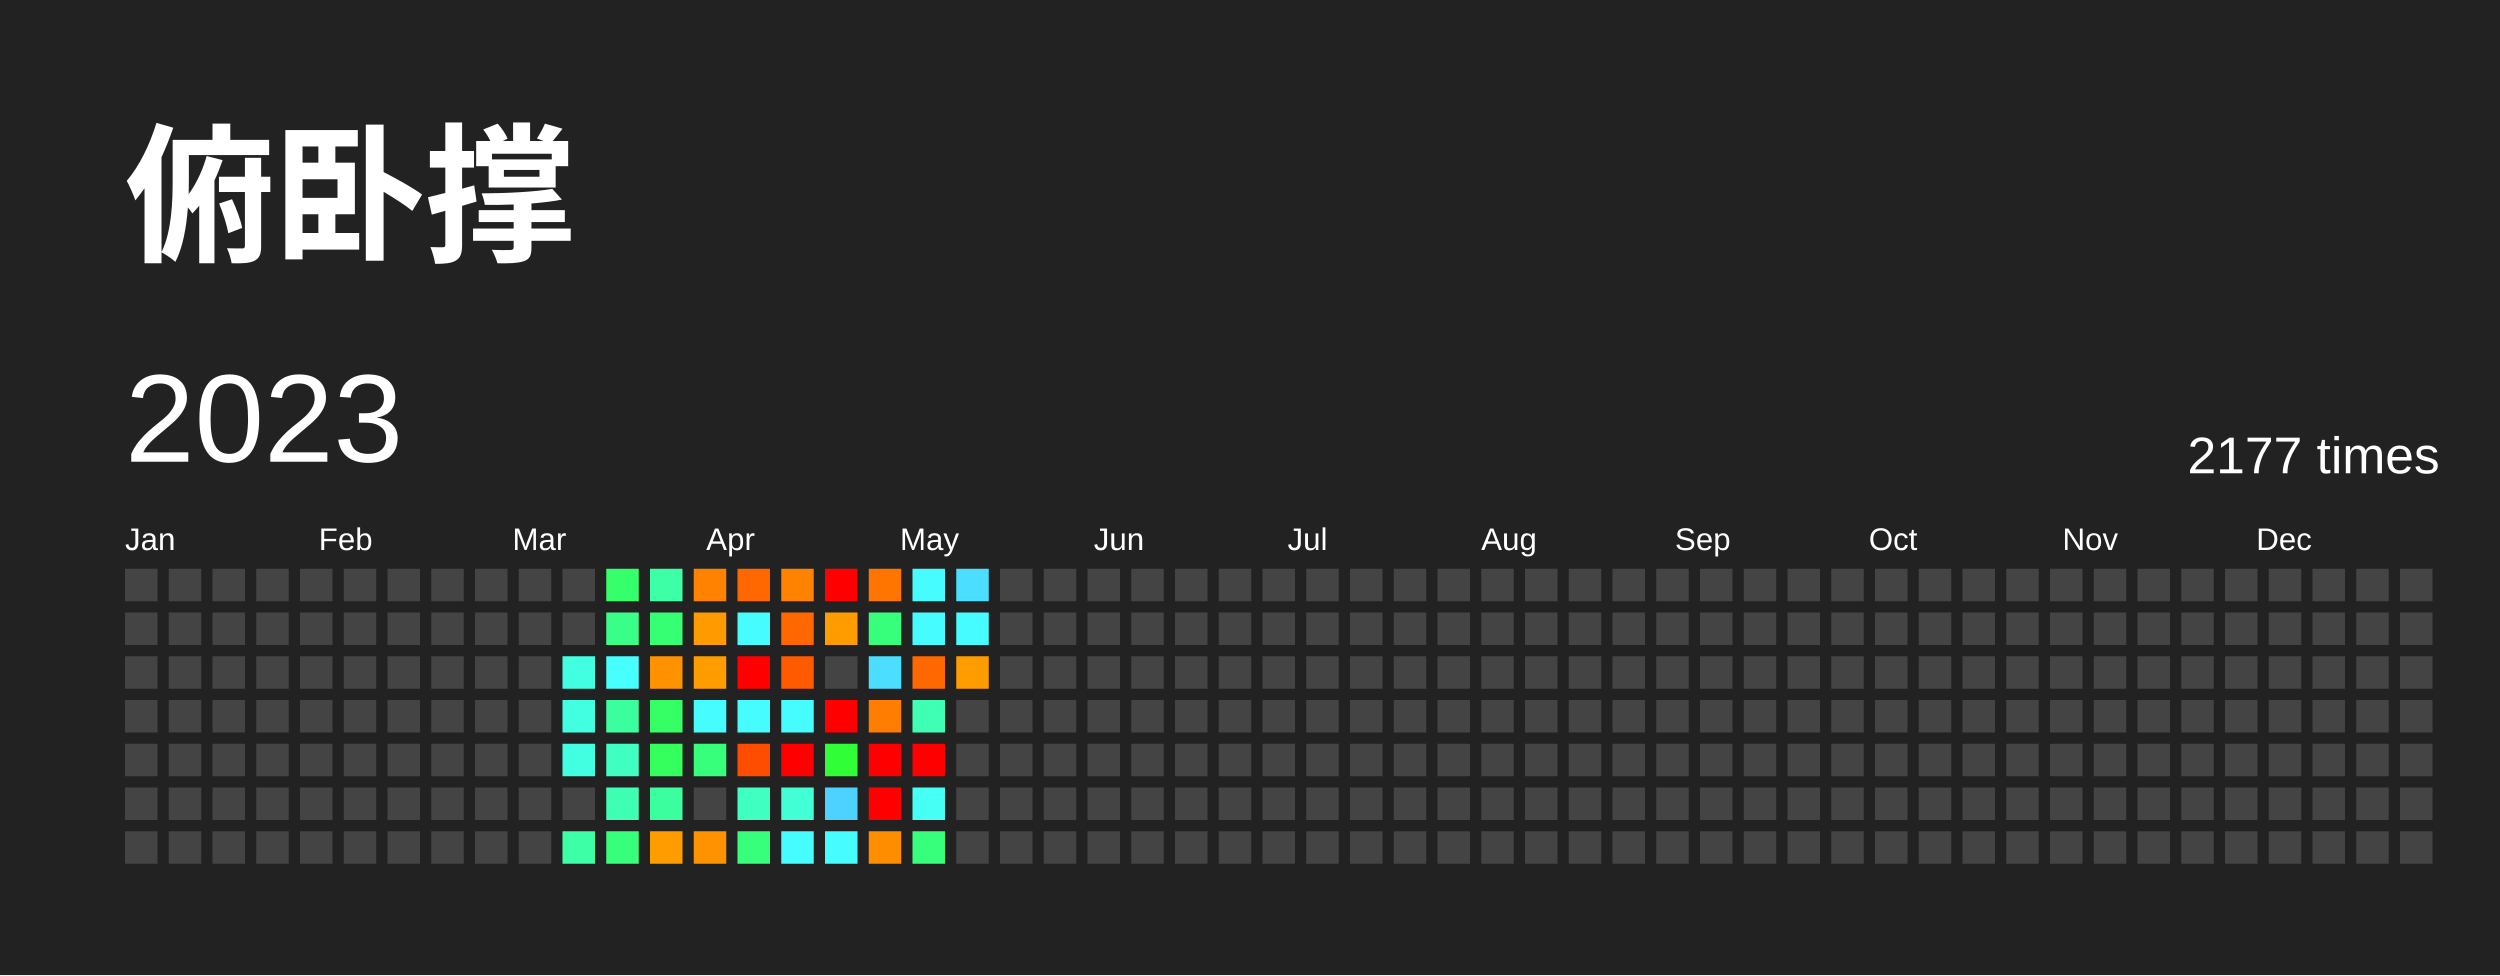
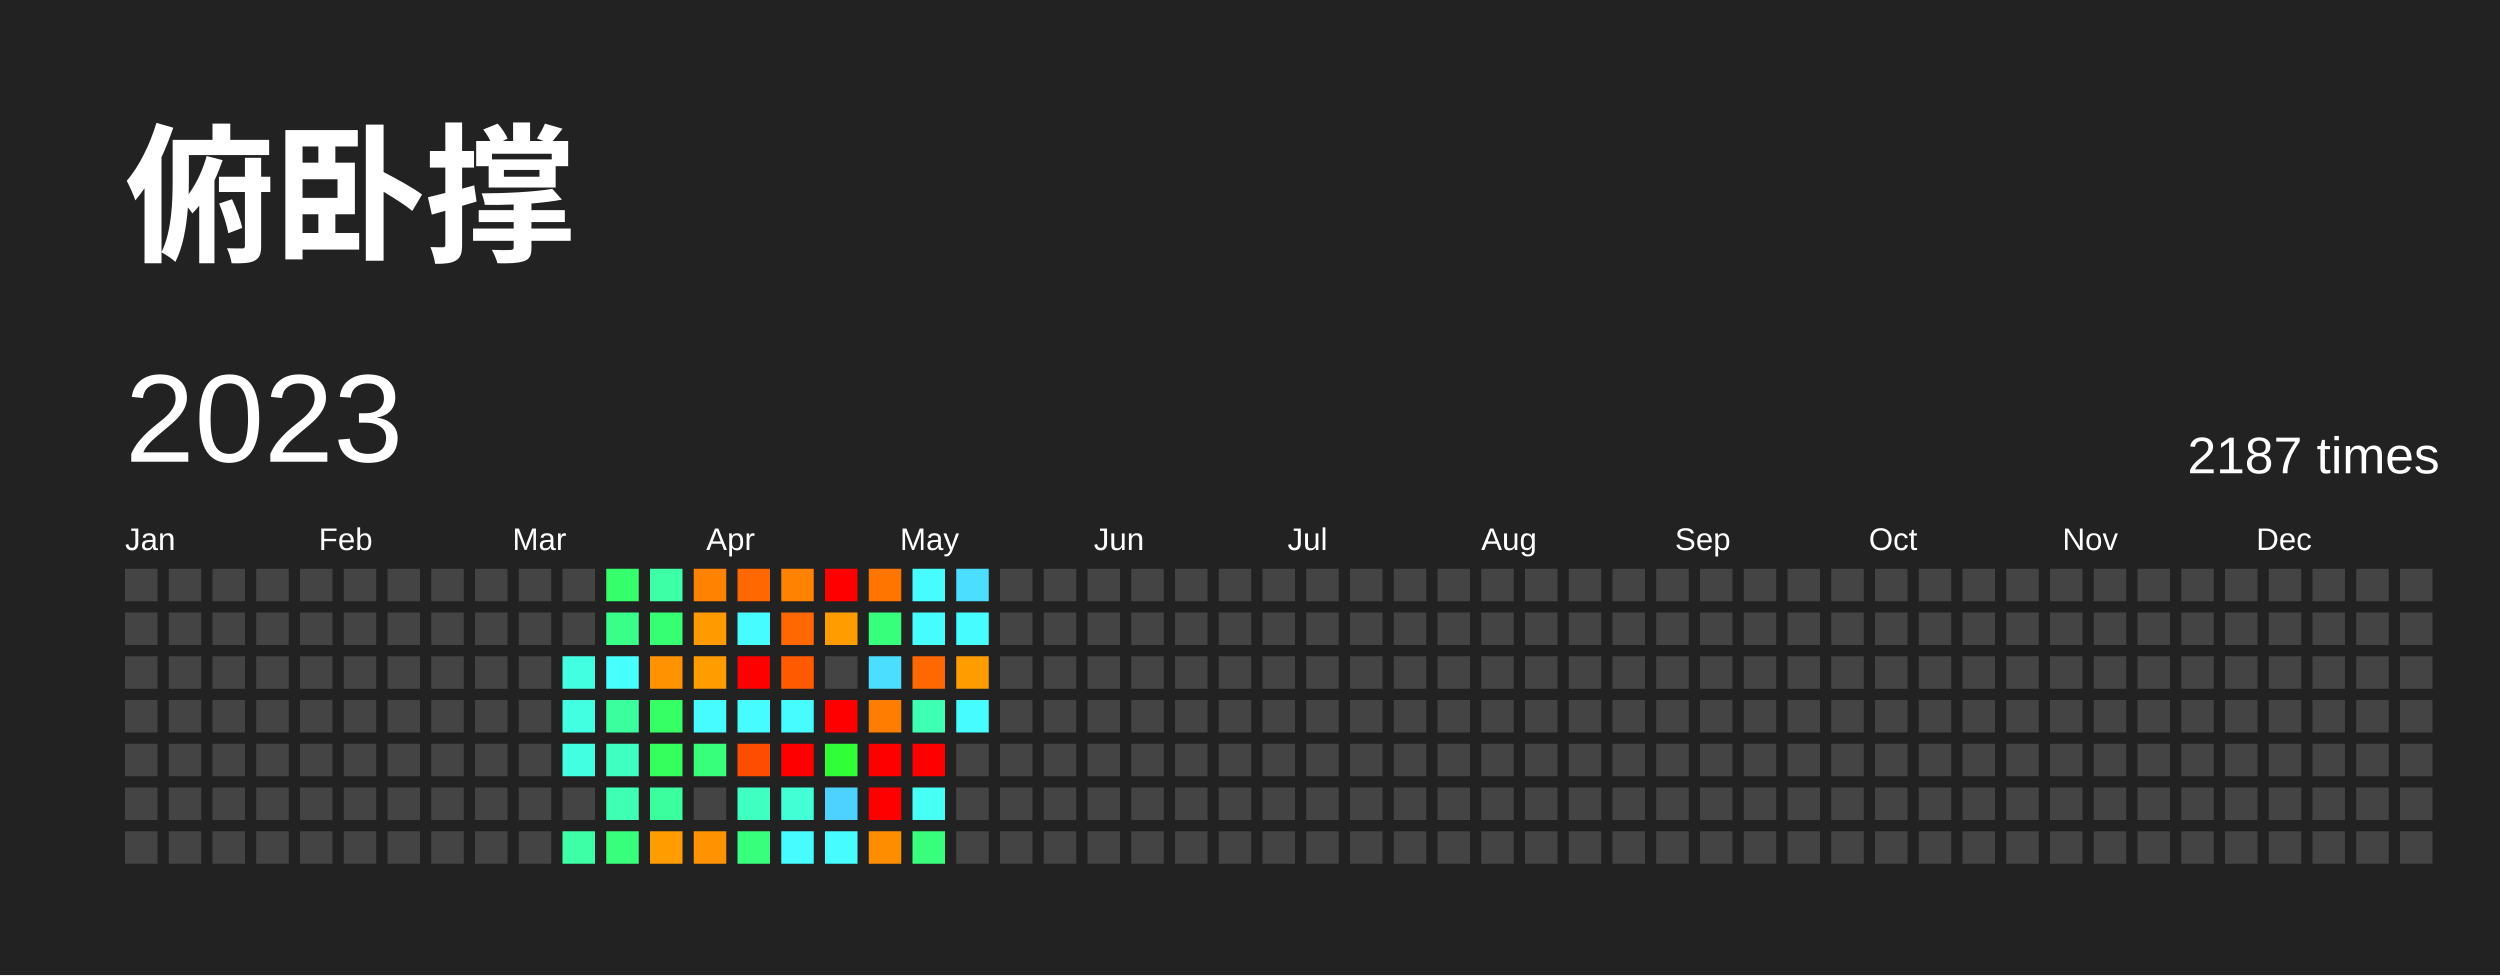
<svg xmlns="http://www.w3.org/2000/svg" baseProfile="full" height="78mm" version="1.1" viewBox="0,0,200,78" width="200mm">
  <defs />
  <rect fill="#222222" height="78" width="200" x="0" y="0" />
  <text fill="#FFFFFF" style="font-size:12px; font-family:Arial; font-weight:bold;" x="10" y="20">俯卧撑</text>
  <text dominant-baseline="hanging" fill="#FFFFFF" style="font-size:10.0px; font-family:Arial;" x="10" y="30">2023</text>
-   <text dominant-baseline="hanging" fill="#FFFFFF" style="font-size:4.125px; font-family:Arial;" x="175" y="35">2177 times</text>
+   <text dominant-baseline="hanging" fill="#FFFFFF" style="font-size:4.125px; font-family:Arial;" x="175" y="35">2187 times</text>
  <text fill="#FFFFFF" style="font-size:2.5px; font-family:Arial" x="10.0" y="44">Jan</text>
  <text fill="#FFFFFF" style="font-size:2.5px; font-family:Arial" x="25.5" y="44">Feb</text>
  <text fill="#FFFFFF" style="font-size:2.5px; font-family:Arial" x="41.0" y="44">Mar</text>
  <text fill="#FFFFFF" style="font-size:2.5px; font-family:Arial" x="56.5" y="44">Apr</text>
  <text fill="#FFFFFF" style="font-size:2.5px; font-family:Arial" x="72.0" y="44">May</text>
  <text fill="#FFFFFF" style="font-size:2.5px; font-family:Arial" x="87.5" y="44">Jun</text>
  <text fill="#FFFFFF" style="font-size:2.5px; font-family:Arial" x="103.0" y="44">Jul</text>
  <text fill="#FFFFFF" style="font-size:2.5px; font-family:Arial" x="118.5" y="44">Aug</text>
  <text fill="#FFFFFF" style="font-size:2.5px; font-family:Arial" x="134.0" y="44">Sep</text>
  <text fill="#FFFFFF" style="font-size:2.5px; font-family:Arial" x="149.5" y="44">Oct</text>
  <text fill="#FFFFFF" style="font-size:2.5px; font-family:Arial" x="165.0" y="44">Nov</text>
  <text fill="#FFFFFF" style="font-size:2.5px; font-family:Arial" x="180.5" y="44">Dec</text>
  <rect fill="#444444" height="2.6" width="2.6" x="10.0" y="45.5" />
  <rect fill="#444444" height="2.6" width="2.6" x="10.0" y="49.0" />
  <rect fill="#444444" height="2.6" width="2.6" x="10.0" y="52.5" />
  <rect fill="#444444" height="2.6" width="2.6" x="10.0" y="56.0" />
  <rect fill="#444444" height="2.6" width="2.6" x="10.0" y="59.5" />
  <rect fill="#444444" height="2.6" width="2.6" x="10.0" y="63.0" />
  <rect fill="#444444" height="2.6" width="2.6" x="10.0" y="66.5" />
  <rect fill="#444444" height="2.6" width="2.6" x="13.5" y="45.5" />
  <rect fill="#444444" height="2.6" width="2.6" x="13.5" y="49.0" />
  <rect fill="#444444" height="2.6" width="2.6" x="13.5" y="52.5" />
  <rect fill="#444444" height="2.6" width="2.6" x="13.5" y="56.0" />
  <rect fill="#444444" height="2.6" width="2.6" x="13.5" y="59.5" />
  <rect fill="#444444" height="2.6" width="2.6" x="13.5" y="63.0" />
  <rect fill="#444444" height="2.6" width="2.6" x="13.5" y="66.5" />
  <rect fill="#444444" height="2.6" width="2.6" x="17.0" y="45.5" />
  <rect fill="#444444" height="2.6" width="2.6" x="17.0" y="49.0" />
  <rect fill="#444444" height="2.6" width="2.6" x="17.0" y="52.5" />
  <rect fill="#444444" height="2.6" width="2.6" x="17.0" y="56.0" />
  <rect fill="#444444" height="2.6" width="2.6" x="17.0" y="59.5" />
  <rect fill="#444444" height="2.6" width="2.6" x="17.0" y="63.0" />
  <rect fill="#444444" height="2.6" width="2.6" x="17.0" y="66.5" />
  <rect fill="#444444" height="2.6" width="2.6" x="20.5" y="45.5" />
  <rect fill="#444444" height="2.6" width="2.6" x="20.5" y="49.0" />
  <rect fill="#444444" height="2.6" width="2.6" x="20.5" y="52.5" />
  <rect fill="#444444" height="2.6" width="2.6" x="20.5" y="56.0" />
  <rect fill="#444444" height="2.6" width="2.6" x="20.5" y="59.5" />
  <rect fill="#444444" height="2.6" width="2.6" x="20.5" y="63.0" />
  <rect fill="#444444" height="2.6" width="2.6" x="20.5" y="66.5" />
  <rect fill="#444444" height="2.6" width="2.6" x="24.0" y="45.5" />
  <rect fill="#444444" height="2.6" width="2.6" x="24.0" y="49.0" />
  <rect fill="#444444" height="2.6" width="2.6" x="24.0" y="52.5" />
  <rect fill="#444444" height="2.6" width="2.6" x="24.0" y="56.0" />
  <rect fill="#444444" height="2.6" width="2.6" x="24.0" y="59.5" />
  <rect fill="#444444" height="2.6" width="2.6" x="24.0" y="63.0" />
  <rect fill="#444444" height="2.6" width="2.6" x="24.0" y="66.5" />
  <rect fill="#444444" height="2.6" width="2.6" x="27.5" y="45.5" />
  <rect fill="#444444" height="2.6" width="2.6" x="27.5" y="49.0" />
  <rect fill="#444444" height="2.6" width="2.6" x="27.5" y="52.5" />
  <rect fill="#444444" height="2.6" width="2.6" x="27.5" y="56.0" />
  <rect fill="#444444" height="2.6" width="2.6" x="27.5" y="59.5" />
  <rect fill="#444444" height="2.6" width="2.6" x="27.5" y="63.0" />
  <rect fill="#444444" height="2.6" width="2.6" x="27.5" y="66.5" />
  <rect fill="#444444" height="2.6" width="2.6" x="31.0" y="45.5" />
  <rect fill="#444444" height="2.6" width="2.6" x="31.0" y="49.0" />
  <rect fill="#444444" height="2.6" width="2.6" x="31.0" y="52.5" />
  <rect fill="#444444" height="2.6" width="2.6" x="31.0" y="56.0" />
  <rect fill="#444444" height="2.6" width="2.6" x="31.0" y="59.5" />
  <rect fill="#444444" height="2.6" width="2.6" x="31.0" y="63.0" />
  <rect fill="#444444" height="2.6" width="2.6" x="31.0" y="66.5" />
  <rect fill="#444444" height="2.6" width="2.6" x="34.5" y="45.5" />
  <rect fill="#444444" height="2.6" width="2.6" x="34.5" y="49.0" />
  <rect fill="#444444" height="2.6" width="2.6" x="34.5" y="52.5" />
  <rect fill="#444444" height="2.6" width="2.6" x="34.5" y="56.0" />
  <rect fill="#444444" height="2.6" width="2.6" x="34.5" y="59.5" />
  <rect fill="#444444" height="2.6" width="2.6" x="34.5" y="63.0" />
  <rect fill="#444444" height="2.6" width="2.6" x="34.5" y="66.5" />
  <rect fill="#444444" height="2.6" width="2.6" x="38.0" y="45.5" />
  <rect fill="#444444" height="2.6" width="2.6" x="38.0" y="49.0" />
  <rect fill="#444444" height="2.6" width="2.6" x="38.0" y="52.5" />
  <rect fill="#444444" height="2.6" width="2.6" x="38.0" y="56.0" />
  <rect fill="#444444" height="2.6" width="2.6" x="38.0" y="59.5" />
  <rect fill="#444444" height="2.6" width="2.6" x="38.0" y="63.0" />
  <rect fill="#444444" height="2.6" width="2.6" x="38.0" y="66.5" />
  <rect fill="#444444" height="2.6" width="2.6" x="41.5" y="45.5" />
  <rect fill="#444444" height="2.6" width="2.6" x="41.5" y="49.0" />
  <rect fill="#444444" height="2.6" width="2.6" x="41.5" y="52.5" />
  <rect fill="#444444" height="2.6" width="2.6" x="41.5" y="56.0" />
  <rect fill="#444444" height="2.6" width="2.6" x="41.5" y="59.5" />
  <rect fill="#444444" height="2.6" width="2.6" x="41.5" y="63.0" />
  <rect fill="#444444" height="2.6" width="2.6" x="41.5" y="66.5" />
  <rect fill="#444444" height="2.6" width="2.6" x="45.0" y="45.5" />
  <rect fill="#444444" height="2.6" width="2.6" x="45.0" y="49.0" />
  <rect fill="#43ffe2" height="2.6" width="2.6" x="45.0" y="52.5" />
  <rect fill="#43ffe2" height="2.6" width="2.6" x="45.0" y="56.0" />
  <rect fill="#43ffe2" height="2.6" width="2.6" x="45.0" y="59.5" />
  <rect fill="#444444" height="2.6" width="2.6" x="45.0" y="63.0" />
  <rect fill="#3cffa6" height="2.6" width="2.6" x="45.0" y="66.5" />
  <rect fill="#36ff6c" height="2.6" width="2.6" x="48.5" y="45.5" />
  <rect fill="#39ff89" height="2.6" width="2.6" x="48.5" y="49.0" />
  <rect fill="#47fffc" height="2.6" width="2.6" x="48.5" y="52.5" />
  <rect fill="#3bff9f" height="2.6" width="2.6" x="48.5" y="56.0" />
  <rect fill="#3fffc1" height="2.6" width="2.6" x="48.5" y="59.5" />
  <rect fill="#3effb3" height="2.6" width="2.6" x="48.5" y="63.0" />
  <rect fill="#37ff7b" height="2.6" width="2.6" x="48.5" y="66.5" />
  <rect fill="#3cffa6" height="2.6" width="2.6" x="52.0" y="45.5" />
  <rect fill="#37ff73" height="2.6" width="2.6" x="52.0" y="49.0" />
  <rect fill="#ff9200" height="2.6" width="2.6" x="52.0" y="52.5" />
  <rect fill="#35ff65" height="2.6" width="2.6" x="52.0" y="56.0" />
  <rect fill="#34ff5d" height="2.6" width="2.6" x="52.0" y="59.5" />
  <rect fill="#3bff9f" height="2.6" width="2.6" x="52.0" y="63.0" />
  <rect fill="#ff9d00" height="2.6" width="2.6" x="52.0" y="66.5" />
  <rect fill="#ff8200" height="2.6" width="2.6" x="55.5" y="45.5" />
  <rect fill="#ff9a00" height="2.6" width="2.6" x="55.5" y="49.0" />
  <rect fill="#ff9d00" height="2.6" width="2.6" x="55.5" y="52.5" />
  <rect fill="#47fcff" height="2.6" width="2.6" x="55.5" y="56.0" />
  <rect fill="#37ff7b" height="2.6" width="2.6" x="55.5" y="59.5" />
  <rect fill="#444444" height="2.6" width="2.6" x="55.5" y="63.0" />
  <rect fill="#ff9200" height="2.6" width="2.6" x="55.5" y="66.5" />
  <rect fill="#ff6800" height="2.6" width="2.6" x="59.0" y="45.5" />
  <rect fill="#47fcff" height="2.6" width="2.6" x="59.0" y="49.0" />
  <rect fill="red" height="2.6" width="2.6" x="59.0" y="52.5" />
  <rect fill="#47fcff" height="2.6" width="2.6" x="59.0" y="56.0" />
  <rect fill="#ff4d00" height="2.6" width="2.6" x="59.0" y="59.5" />
  <rect fill="#3fffc1" height="2.6" width="2.6" x="59.0" y="63.0" />
  <rect fill="#37ff7b" height="2.6" width="2.6" x="59.0" y="66.5" />
  <rect fill="#ff8200" height="2.6" width="2.6" x="62.5" y="45.5" />
  <rect fill="#ff6800" height="2.6" width="2.6" x="62.5" y="49.0" />
  <rect fill="#ff5a00" height="2.6" width="2.6" x="62.5" y="52.5" />
  <rect fill="#47fcff" height="2.6" width="2.6" x="62.5" y="56.0" />
  <rect fill="red" height="2.6" width="2.6" x="62.5" y="59.5" />
  <rect fill="#42ffd5" height="2.6" width="2.6" x="62.5" y="63.0" />
  <rect fill="#47fcff" height="2.6" width="2.6" x="62.5" y="66.5" />
  <rect fill="red" height="2.6" width="2.6" x="66.0" y="45.5" />
  <rect fill="#ff9d00" height="2.6" width="2.6" x="66.0" y="49.0" />
  <rect fill="#444444" height="2.6" width="2.6" x="66.0" y="52.5" />
  <rect fill="red" height="2.6" width="2.6" x="66.0" y="56.0" />
  <rect fill="#30ff37" height="2.6" width="2.6" x="66.0" y="59.5" />
  <rect fill="#4dd2ff" height="2.6" width="2.6" x="66.0" y="63.0" />
  <rect fill="#47fcff" height="2.6" width="2.6" x="66.0" y="66.5" />
  <rect fill="#ff7500" height="2.6" width="2.6" x="69.5" y="45.5" />
  <rect fill="#37ff7b" height="2.6" width="2.6" x="69.5" y="49.0" />
  <rect fill="#4bdeff" height="2.6" width="2.6" x="69.5" y="52.5" />
  <rect fill="#ff7d00" height="2.6" width="2.6" x="69.5" y="56.0" />
  <rect fill="red" height="2.6" width="2.6" x="69.5" y="59.5" />
  <rect fill="red" height="2.6" width="2.6" x="69.5" y="63.0" />
  <rect fill="#ff8d00" height="2.6" width="2.6" x="69.5" y="66.5" />
  <rect fill="#47fcff" height="2.6" width="2.6" x="73.0" y="45.5" />
  <rect fill="#47fcff" height="2.6" width="2.6" x="73.0" y="49.0" />
  <rect fill="#ff6800" height="2.6" width="2.6" x="73.0" y="52.5" />
  <rect fill="#3effb3" height="2.6" width="2.6" x="73.0" y="56.0" />
  <rect fill="red" height="2.6" width="2.6" x="73.0" y="59.5" />
  <rect fill="#46fff5" height="2.6" width="2.6" x="73.0" y="63.0" />
  <rect fill="#37ff7b" height="2.6" width="2.6" x="73.0" y="66.5" />
  <rect fill="#4bdeff" height="2.6" width="2.6" x="76.5" y="45.5" />
  <rect fill="#47fcff" height="2.6" width="2.6" x="76.5" y="49.0" />
  <rect fill="#ff9d00" height="2.6" width="2.6" x="76.5" y="52.5" />
-   <rect fill="#444444" height="2.6" width="2.6" x="76.5" y="56.0" />
+   <rect fill="#47fcff" height="2.6" width="2.6" x="76.5" y="56.0" />
  <rect fill="#444444" height="2.6" width="2.6" x="76.5" y="59.5" />
  <rect fill="#444444" height="2.6" width="2.6" x="76.5" y="63.0" />
  <rect fill="#444444" height="2.6" width="2.6" x="76.5" y="66.5" />
  <rect fill="#444444" height="2.6" width="2.6" x="80.0" y="45.5" />
  <rect fill="#444444" height="2.6" width="2.6" x="80.0" y="49.0" />
  <rect fill="#444444" height="2.6" width="2.6" x="80.0" y="52.5" />
  <rect fill="#444444" height="2.6" width="2.6" x="80.0" y="56.0" />
  <rect fill="#444444" height="2.6" width="2.6" x="80.0" y="59.5" />
  <rect fill="#444444" height="2.6" width="2.6" x="80.0" y="63.0" />
  <rect fill="#444444" height="2.6" width="2.6" x="80.0" y="66.5" />
  <rect fill="#444444" height="2.6" width="2.6" x="83.5" y="45.5" />
  <rect fill="#444444" height="2.6" width="2.6" x="83.5" y="49.0" />
  <rect fill="#444444" height="2.6" width="2.6" x="83.5" y="52.5" />
  <rect fill="#444444" height="2.6" width="2.6" x="83.5" y="56.0" />
  <rect fill="#444444" height="2.6" width="2.6" x="83.5" y="59.5" />
  <rect fill="#444444" height="2.6" width="2.6" x="83.5" y="63.0" />
  <rect fill="#444444" height="2.6" width="2.6" x="83.5" y="66.5" />
  <rect fill="#444444" height="2.6" width="2.6" x="87.0" y="45.5" />
  <rect fill="#444444" height="2.6" width="2.6" x="87.0" y="49.0" />
  <rect fill="#444444" height="2.6" width="2.6" x="87.0" y="52.5" />
  <rect fill="#444444" height="2.6" width="2.6" x="87.0" y="56.0" />
  <rect fill="#444444" height="2.6" width="2.6" x="87.0" y="59.5" />
  <rect fill="#444444" height="2.6" width="2.6" x="87.0" y="63.0" />
  <rect fill="#444444" height="2.6" width="2.6" x="87.0" y="66.5" />
  <rect fill="#444444" height="2.6" width="2.6" x="90.5" y="45.5" />
  <rect fill="#444444" height="2.6" width="2.6" x="90.5" y="49.0" />
  <rect fill="#444444" height="2.6" width="2.6" x="90.5" y="52.5" />
  <rect fill="#444444" height="2.6" width="2.6" x="90.5" y="56.0" />
  <rect fill="#444444" height="2.6" width="2.6" x="90.5" y="59.5" />
  <rect fill="#444444" height="2.6" width="2.6" x="90.5" y="63.0" />
  <rect fill="#444444" height="2.6" width="2.6" x="90.5" y="66.5" />
  <rect fill="#444444" height="2.6" width="2.6" x="94.0" y="45.5" />
  <rect fill="#444444" height="2.6" width="2.6" x="94.0" y="49.0" />
  <rect fill="#444444" height="2.6" width="2.6" x="94.0" y="52.5" />
  <rect fill="#444444" height="2.6" width="2.6" x="94.0" y="56.0" />
  <rect fill="#444444" height="2.6" width="2.6" x="94.0" y="59.5" />
  <rect fill="#444444" height="2.6" width="2.6" x="94.0" y="63.0" />
  <rect fill="#444444" height="2.6" width="2.6" x="94.0" y="66.5" />
  <rect fill="#444444" height="2.6" width="2.6" x="97.5" y="45.5" />
  <rect fill="#444444" height="2.6" width="2.6" x="97.5" y="49.0" />
  <rect fill="#444444" height="2.6" width="2.6" x="97.5" y="52.5" />
  <rect fill="#444444" height="2.6" width="2.6" x="97.5" y="56.0" />
  <rect fill="#444444" height="2.6" width="2.6" x="97.5" y="59.5" />
  <rect fill="#444444" height="2.6" width="2.6" x="97.5" y="63.0" />
  <rect fill="#444444" height="2.6" width="2.6" x="97.5" y="66.5" />
  <rect fill="#444444" height="2.6" width="2.6" x="101.0" y="45.5" />
  <rect fill="#444444" height="2.6" width="2.6" x="101.0" y="49.0" />
  <rect fill="#444444" height="2.6" width="2.6" x="101.0" y="52.5" />
  <rect fill="#444444" height="2.6" width="2.6" x="101.0" y="56.0" />
  <rect fill="#444444" height="2.6" width="2.6" x="101.0" y="59.5" />
  <rect fill="#444444" height="2.6" width="2.6" x="101.0" y="63.0" />
  <rect fill="#444444" height="2.6" width="2.6" x="101.0" y="66.5" />
  <rect fill="#444444" height="2.6" width="2.6" x="104.5" y="45.5" />
  <rect fill="#444444" height="2.6" width="2.6" x="104.5" y="49.0" />
  <rect fill="#444444" height="2.6" width="2.6" x="104.5" y="52.5" />
  <rect fill="#444444" height="2.6" width="2.6" x="104.5" y="56.0" />
  <rect fill="#444444" height="2.6" width="2.6" x="104.5" y="59.5" />
  <rect fill="#444444" height="2.6" width="2.6" x="104.5" y="63.0" />
  <rect fill="#444444" height="2.6" width="2.6" x="104.5" y="66.5" />
  <rect fill="#444444" height="2.6" width="2.6" x="108.0" y="45.5" />
  <rect fill="#444444" height="2.6" width="2.6" x="108.0" y="49.0" />
  <rect fill="#444444" height="2.6" width="2.6" x="108.0" y="52.5" />
  <rect fill="#444444" height="2.6" width="2.6" x="108.0" y="56.0" />
  <rect fill="#444444" height="2.6" width="2.6" x="108.0" y="59.5" />
  <rect fill="#444444" height="2.6" width="2.6" x="108.0" y="63.0" />
  <rect fill="#444444" height="2.6" width="2.6" x="108.0" y="66.5" />
  <rect fill="#444444" height="2.6" width="2.6" x="111.5" y="45.5" />
  <rect fill="#444444" height="2.6" width="2.6" x="111.5" y="49.0" />
  <rect fill="#444444" height="2.6" width="2.6" x="111.5" y="52.5" />
  <rect fill="#444444" height="2.6" width="2.6" x="111.5" y="56.0" />
  <rect fill="#444444" height="2.6" width="2.6" x="111.5" y="59.5" />
  <rect fill="#444444" height="2.6" width="2.6" x="111.5" y="63.0" />
  <rect fill="#444444" height="2.6" width="2.6" x="111.5" y="66.5" />
  <rect fill="#444444" height="2.6" width="2.6" x="115.0" y="45.5" />
  <rect fill="#444444" height="2.6" width="2.6" x="115.0" y="49.0" />
  <rect fill="#444444" height="2.6" width="2.6" x="115.0" y="52.5" />
  <rect fill="#444444" height="2.6" width="2.6" x="115.0" y="56.0" />
  <rect fill="#444444" height="2.6" width="2.6" x="115.0" y="59.5" />
  <rect fill="#444444" height="2.6" width="2.6" x="115.0" y="63.0" />
  <rect fill="#444444" height="2.6" width="2.6" x="115.0" y="66.5" />
  <rect fill="#444444" height="2.6" width="2.6" x="118.5" y="45.5" />
  <rect fill="#444444" height="2.6" width="2.6" x="118.5" y="49.0" />
  <rect fill="#444444" height="2.6" width="2.6" x="118.5" y="52.5" />
  <rect fill="#444444" height="2.6" width="2.6" x="118.5" y="56.0" />
  <rect fill="#444444" height="2.6" width="2.6" x="118.5" y="59.5" />
  <rect fill="#444444" height="2.6" width="2.6" x="118.5" y="63.0" />
  <rect fill="#444444" height="2.6" width="2.6" x="118.5" y="66.5" />
  <rect fill="#444444" height="2.6" width="2.6" x="122.0" y="45.5" />
  <rect fill="#444444" height="2.6" width="2.6" x="122.0" y="49.0" />
  <rect fill="#444444" height="2.6" width="2.6" x="122.0" y="52.5" />
  <rect fill="#444444" height="2.6" width="2.6" x="122.0" y="56.0" />
  <rect fill="#444444" height="2.6" width="2.6" x="122.0" y="59.5" />
  <rect fill="#444444" height="2.6" width="2.6" x="122.0" y="63.0" />
  <rect fill="#444444" height="2.6" width="2.6" x="122.0" y="66.5" />
  <rect fill="#444444" height="2.6" width="2.6" x="125.5" y="45.5" />
  <rect fill="#444444" height="2.6" width="2.6" x="125.5" y="49.0" />
  <rect fill="#444444" height="2.6" width="2.6" x="125.5" y="52.5" />
  <rect fill="#444444" height="2.6" width="2.6" x="125.5" y="56.0" />
  <rect fill="#444444" height="2.6" width="2.6" x="125.5" y="59.5" />
  <rect fill="#444444" height="2.6" width="2.6" x="125.5" y="63.0" />
  <rect fill="#444444" height="2.6" width="2.6" x="125.5" y="66.5" />
  <rect fill="#444444" height="2.6" width="2.6" x="129.0" y="45.5" />
  <rect fill="#444444" height="2.6" width="2.6" x="129.0" y="49.0" />
  <rect fill="#444444" height="2.6" width="2.6" x="129.0" y="52.5" />
  <rect fill="#444444" height="2.6" width="2.6" x="129.0" y="56.0" />
  <rect fill="#444444" height="2.6" width="2.6" x="129.0" y="59.5" />
  <rect fill="#444444" height="2.6" width="2.6" x="129.0" y="63.0" />
  <rect fill="#444444" height="2.6" width="2.6" x="129.0" y="66.5" />
  <rect fill="#444444" height="2.6" width="2.6" x="132.5" y="45.5" />
  <rect fill="#444444" height="2.6" width="2.6" x="132.5" y="49.0" />
  <rect fill="#444444" height="2.6" width="2.6" x="132.5" y="52.5" />
  <rect fill="#444444" height="2.6" width="2.6" x="132.5" y="56.0" />
  <rect fill="#444444" height="2.6" width="2.6" x="132.5" y="59.5" />
  <rect fill="#444444" height="2.6" width="2.6" x="132.5" y="63.0" />
  <rect fill="#444444" height="2.6" width="2.6" x="132.5" y="66.5" />
  <rect fill="#444444" height="2.6" width="2.6" x="136.0" y="45.5" />
  <rect fill="#444444" height="2.6" width="2.6" x="136.0" y="49.0" />
  <rect fill="#444444" height="2.6" width="2.6" x="136.0" y="52.5" />
  <rect fill="#444444" height="2.6" width="2.6" x="136.0" y="56.0" />
  <rect fill="#444444" height="2.6" width="2.6" x="136.0" y="59.5" />
  <rect fill="#444444" height="2.6" width="2.6" x="136.0" y="63.0" />
  <rect fill="#444444" height="2.6" width="2.6" x="136.0" y="66.5" />
  <rect fill="#444444" height="2.6" width="2.6" x="139.5" y="45.5" />
  <rect fill="#444444" height="2.6" width="2.6" x="139.5" y="49.0" />
  <rect fill="#444444" height="2.6" width="2.6" x="139.5" y="52.5" />
  <rect fill="#444444" height="2.6" width="2.6" x="139.5" y="56.0" />
  <rect fill="#444444" height="2.6" width="2.6" x="139.5" y="59.5" />
  <rect fill="#444444" height="2.6" width="2.6" x="139.5" y="63.0" />
  <rect fill="#444444" height="2.6" width="2.6" x="139.5" y="66.5" />
  <rect fill="#444444" height="2.6" width="2.6" x="143.0" y="45.5" />
  <rect fill="#444444" height="2.6" width="2.6" x="143.0" y="49.0" />
  <rect fill="#444444" height="2.6" width="2.6" x="143.0" y="52.5" />
  <rect fill="#444444" height="2.6" width="2.6" x="143.0" y="56.0" />
  <rect fill="#444444" height="2.6" width="2.6" x="143.0" y="59.5" />
  <rect fill="#444444" height="2.6" width="2.6" x="143.0" y="63.0" />
  <rect fill="#444444" height="2.6" width="2.6" x="143.0" y="66.5" />
  <rect fill="#444444" height="2.6" width="2.6" x="146.5" y="45.5" />
  <rect fill="#444444" height="2.6" width="2.6" x="146.5" y="49.0" />
  <rect fill="#444444" height="2.6" width="2.6" x="146.5" y="52.5" />
  <rect fill="#444444" height="2.6" width="2.6" x="146.5" y="56.0" />
  <rect fill="#444444" height="2.6" width="2.6" x="146.5" y="59.5" />
  <rect fill="#444444" height="2.6" width="2.6" x="146.5" y="63.0" />
  <rect fill="#444444" height="2.6" width="2.6" x="146.5" y="66.5" />
  <rect fill="#444444" height="2.6" width="2.6" x="150.0" y="45.5" />
  <rect fill="#444444" height="2.6" width="2.6" x="150.0" y="49.0" />
  <rect fill="#444444" height="2.6" width="2.6" x="150.0" y="52.5" />
  <rect fill="#444444" height="2.6" width="2.6" x="150.0" y="56.0" />
  <rect fill="#444444" height="2.6" width="2.6" x="150.0" y="59.5" />
  <rect fill="#444444" height="2.6" width="2.6" x="150.0" y="63.0" />
  <rect fill="#444444" height="2.6" width="2.6" x="150.0" y="66.5" />
  <rect fill="#444444" height="2.6" width="2.6" x="153.5" y="45.5" />
  <rect fill="#444444" height="2.6" width="2.6" x="153.5" y="49.0" />
  <rect fill="#444444" height="2.6" width="2.6" x="153.5" y="52.5" />
  <rect fill="#444444" height="2.6" width="2.6" x="153.5" y="56.0" />
  <rect fill="#444444" height="2.6" width="2.6" x="153.5" y="59.5" />
  <rect fill="#444444" height="2.6" width="2.6" x="153.5" y="63.0" />
  <rect fill="#444444" height="2.6" width="2.6" x="153.5" y="66.5" />
  <rect fill="#444444" height="2.6" width="2.6" x="157.0" y="45.5" />
  <rect fill="#444444" height="2.6" width="2.6" x="157.0" y="49.0" />
  <rect fill="#444444" height="2.6" width="2.6" x="157.0" y="52.5" />
  <rect fill="#444444" height="2.6" width="2.6" x="157.0" y="56.0" />
  <rect fill="#444444" height="2.6" width="2.6" x="157.0" y="59.5" />
  <rect fill="#444444" height="2.6" width="2.6" x="157.0" y="63.0" />
  <rect fill="#444444" height="2.6" width="2.6" x="157.0" y="66.5" />
  <rect fill="#444444" height="2.6" width="2.6" x="160.5" y="45.5" />
  <rect fill="#444444" height="2.6" width="2.6" x="160.5" y="49.0" />
  <rect fill="#444444" height="2.6" width="2.6" x="160.5" y="52.5" />
  <rect fill="#444444" height="2.6" width="2.6" x="160.5" y="56.0" />
  <rect fill="#444444" height="2.6" width="2.6" x="160.5" y="59.5" />
  <rect fill="#444444" height="2.6" width="2.6" x="160.5" y="63.0" />
  <rect fill="#444444" height="2.6" width="2.6" x="160.5" y="66.5" />
  <rect fill="#444444" height="2.6" width="2.6" x="164.0" y="45.5" />
  <rect fill="#444444" height="2.6" width="2.6" x="164.0" y="49.0" />
  <rect fill="#444444" height="2.6" width="2.6" x="164.0" y="52.5" />
  <rect fill="#444444" height="2.6" width="2.6" x="164.0" y="56.0" />
  <rect fill="#444444" height="2.6" width="2.6" x="164.0" y="59.5" />
  <rect fill="#444444" height="2.6" width="2.6" x="164.0" y="63.0" />
  <rect fill="#444444" height="2.6" width="2.6" x="164.0" y="66.5" />
  <rect fill="#444444" height="2.6" width="2.6" x="167.5" y="45.5" />
  <rect fill="#444444" height="2.6" width="2.6" x="167.5" y="49.0" />
  <rect fill="#444444" height="2.6" width="2.6" x="167.5" y="52.5" />
  <rect fill="#444444" height="2.6" width="2.6" x="167.5" y="56.0" />
  <rect fill="#444444" height="2.6" width="2.6" x="167.5" y="59.5" />
  <rect fill="#444444" height="2.6" width="2.6" x="167.5" y="63.0" />
  <rect fill="#444444" height="2.6" width="2.6" x="167.5" y="66.5" />
  <rect fill="#444444" height="2.6" width="2.6" x="171.0" y="45.5" />
  <rect fill="#444444" height="2.6" width="2.6" x="171.0" y="49.0" />
  <rect fill="#444444" height="2.6" width="2.6" x="171.0" y="52.5" />
  <rect fill="#444444" height="2.6" width="2.6" x="171.0" y="56.0" />
  <rect fill="#444444" height="2.6" width="2.6" x="171.0" y="59.5" />
  <rect fill="#444444" height="2.6" width="2.6" x="171.0" y="63.0" />
  <rect fill="#444444" height="2.6" width="2.6" x="171.0" y="66.5" />
  <rect fill="#444444" height="2.6" width="2.6" x="174.5" y="45.5" />
  <rect fill="#444444" height="2.6" width="2.6" x="174.5" y="49.0" />
  <rect fill="#444444" height="2.6" width="2.6" x="174.5" y="52.5" />
  <rect fill="#444444" height="2.6" width="2.6" x="174.5" y="56.0" />
  <rect fill="#444444" height="2.6" width="2.6" x="174.5" y="59.5" />
  <rect fill="#444444" height="2.6" width="2.6" x="174.5" y="63.0" />
  <rect fill="#444444" height="2.6" width="2.6" x="174.5" y="66.5" />
  <rect fill="#444444" height="2.6" width="2.6" x="178.0" y="45.5" />
  <rect fill="#444444" height="2.6" width="2.6" x="178.0" y="49.0" />
  <rect fill="#444444" height="2.6" width="2.6" x="178.0" y="52.5" />
  <rect fill="#444444" height="2.6" width="2.6" x="178.0" y="56.0" />
  <rect fill="#444444" height="2.6" width="2.6" x="178.0" y="59.5" />
  <rect fill="#444444" height="2.6" width="2.6" x="178.0" y="63.0" />
  <rect fill="#444444" height="2.6" width="2.6" x="178.0" y="66.5" />
  <rect fill="#444444" height="2.6" width="2.6" x="181.5" y="45.5" />
  <rect fill="#444444" height="2.6" width="2.6" x="181.5" y="49.0" />
  <rect fill="#444444" height="2.6" width="2.6" x="181.5" y="52.5" />
  <rect fill="#444444" height="2.6" width="2.6" x="181.5" y="56.0" />
  <rect fill="#444444" height="2.6" width="2.6" x="181.5" y="59.5" />
  <rect fill="#444444" height="2.6" width="2.6" x="181.5" y="63.0" />
  <rect fill="#444444" height="2.6" width="2.6" x="181.5" y="66.5" />
  <rect fill="#444444" height="2.6" width="2.6" x="185.0" y="45.5" />
  <rect fill="#444444" height="2.6" width="2.6" x="185.0" y="49.0" />
  <rect fill="#444444" height="2.6" width="2.6" x="185.0" y="52.5" />
  <rect fill="#444444" height="2.6" width="2.6" x="185.0" y="56.0" />
  <rect fill="#444444" height="2.6" width="2.6" x="185.0" y="59.5" />
  <rect fill="#444444" height="2.6" width="2.6" x="185.0" y="63.0" />
  <rect fill="#444444" height="2.6" width="2.6" x="185.0" y="66.5" />
  <rect fill="#444444" height="2.6" width="2.6" x="188.5" y="45.5" />
  <rect fill="#444444" height="2.6" width="2.6" x="188.5" y="49.0" />
  <rect fill="#444444" height="2.6" width="2.6" x="188.5" y="52.5" />
  <rect fill="#444444" height="2.6" width="2.6" x="188.5" y="56.0" />
  <rect fill="#444444" height="2.6" width="2.6" x="188.5" y="59.5" />
  <rect fill="#444444" height="2.6" width="2.6" x="188.5" y="63.0" />
  <rect fill="#444444" height="2.6" width="2.6" x="188.5" y="66.5" />
  <rect fill="#444444" height="2.6" width="2.6" x="192.0" y="45.5" />
  <rect fill="#444444" height="2.6" width="2.6" x="192.0" y="49.0" />
  <rect fill="#444444" height="2.6" width="2.6" x="192.0" y="52.5" />
  <rect fill="#444444" height="2.6" width="2.6" x="192.0" y="56.0" />
  <rect fill="#444444" height="2.6" width="2.6" x="192.0" y="59.5" />
  <rect fill="#444444" height="2.6" width="2.6" x="192.0" y="63.0" />
  <rect fill="#444444" height="2.6" width="2.6" x="192.0" y="66.5" />
</svg>
